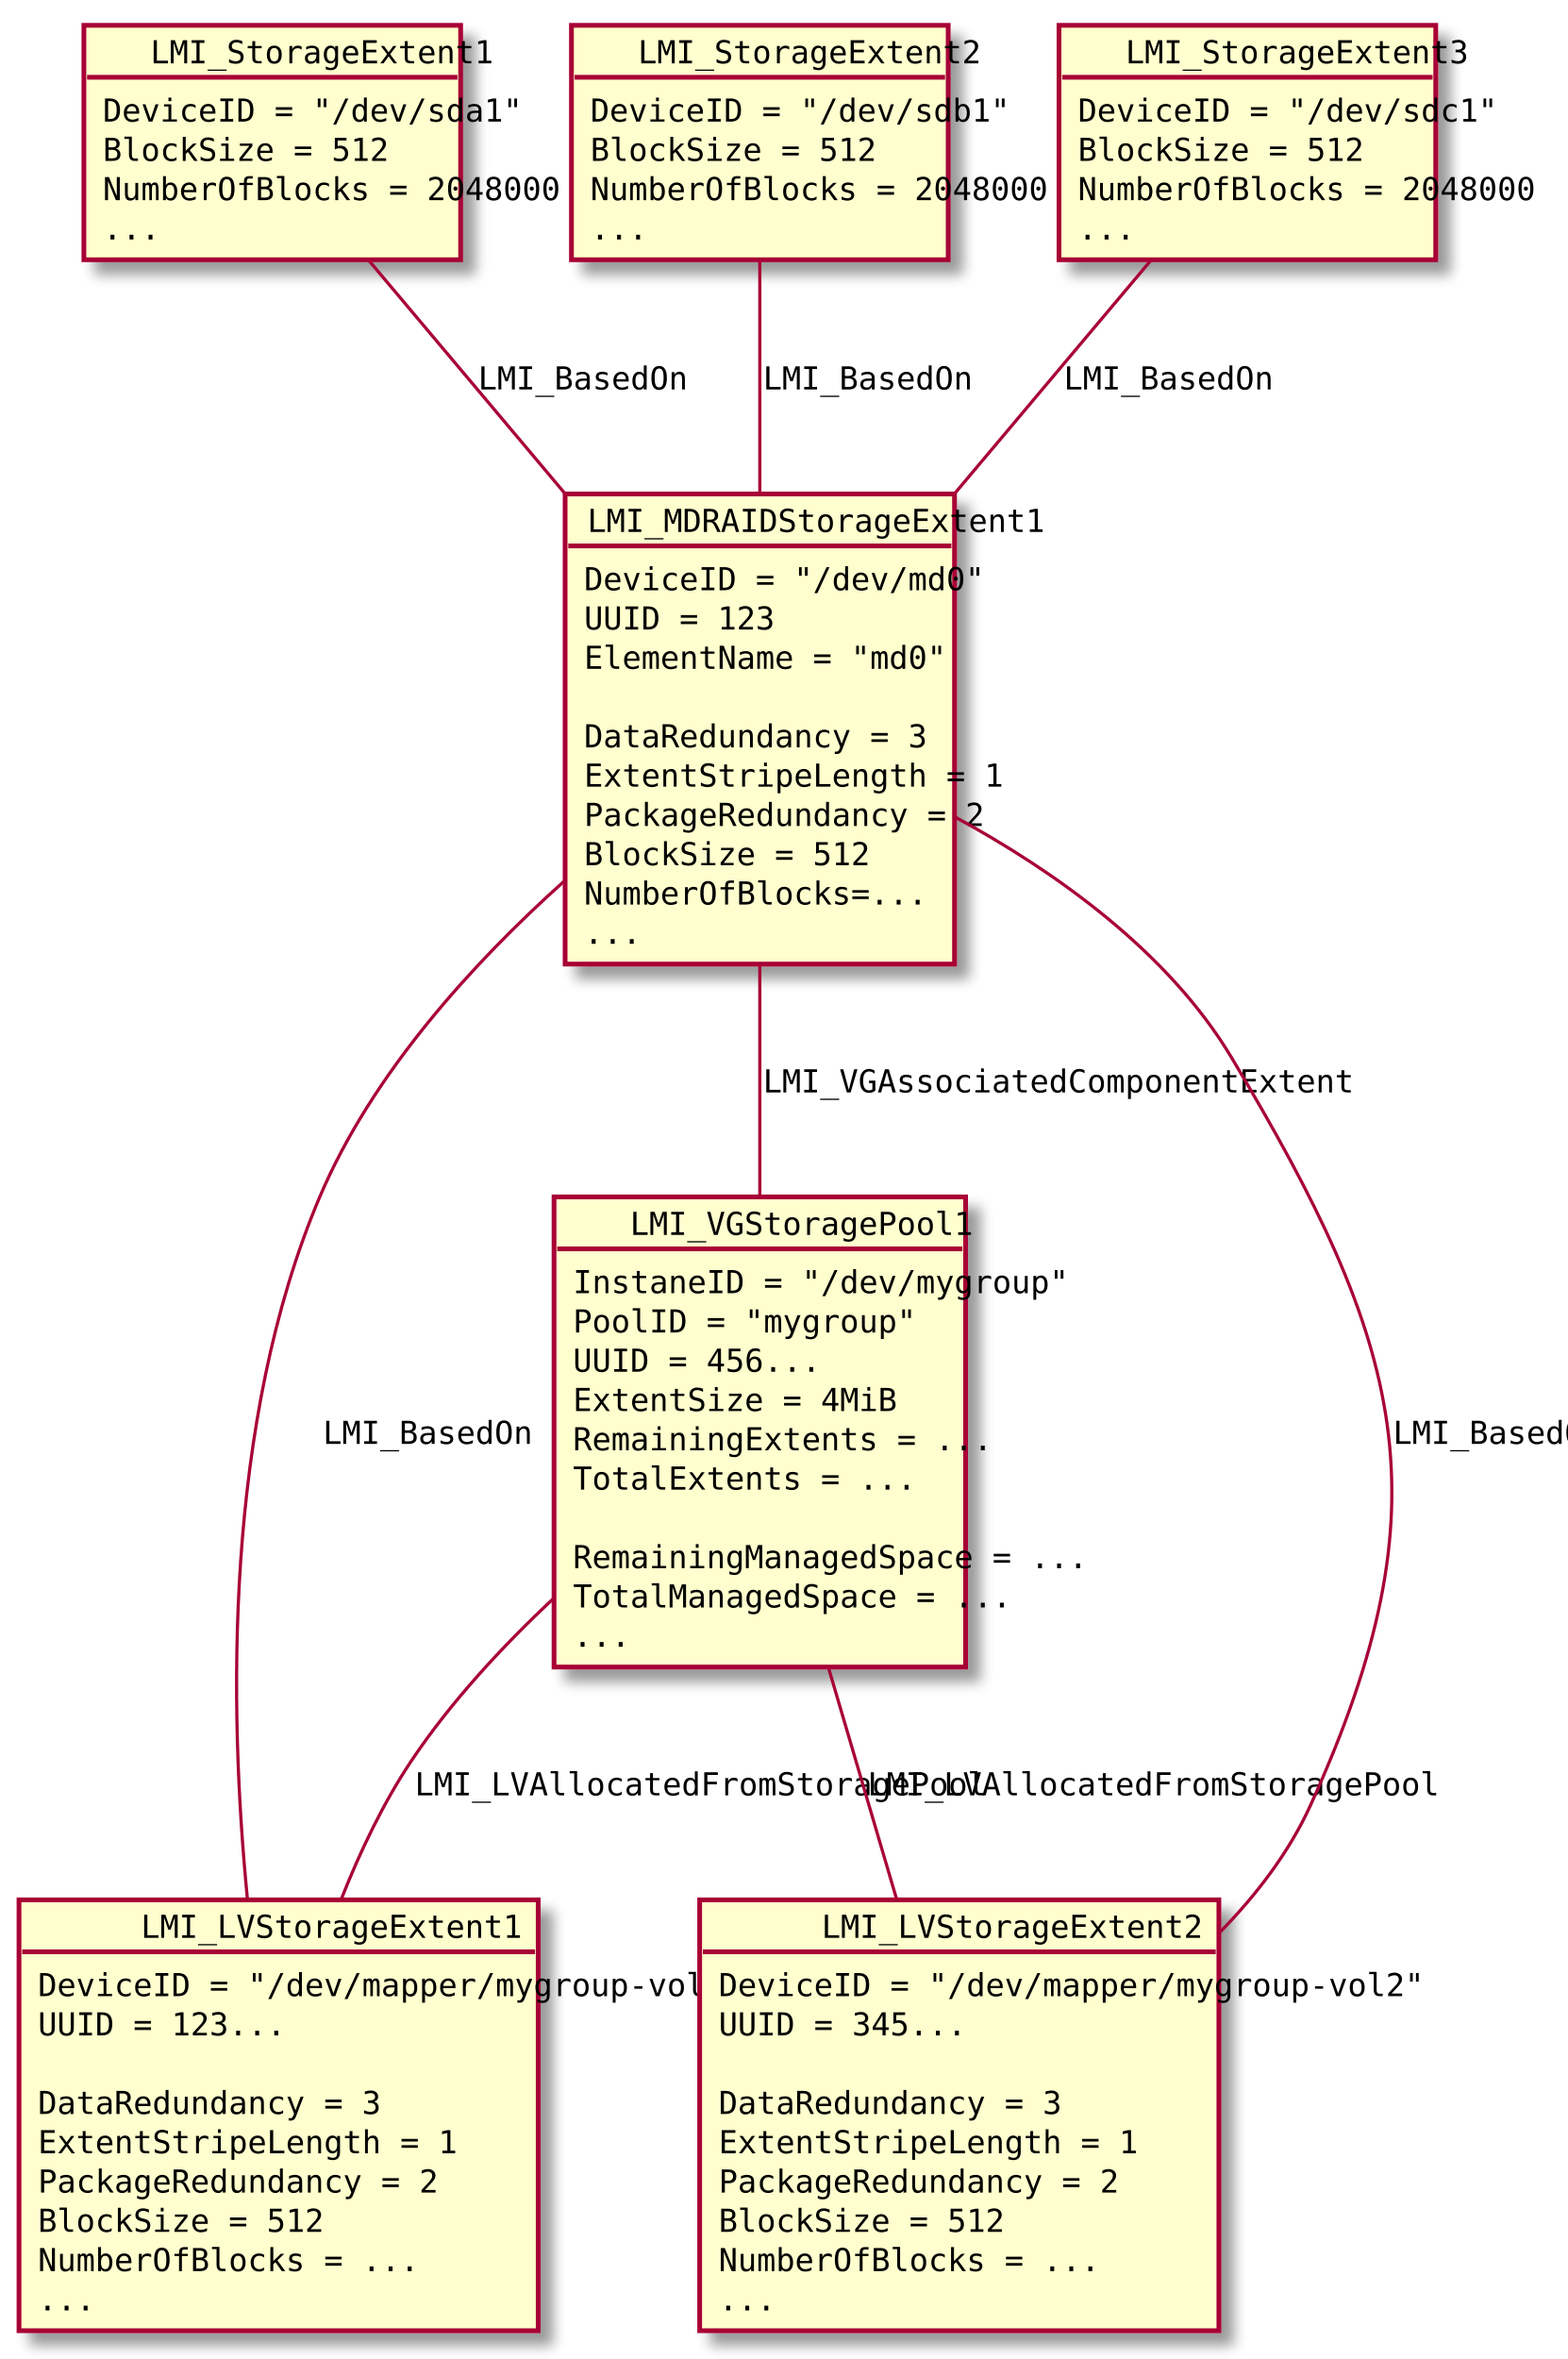
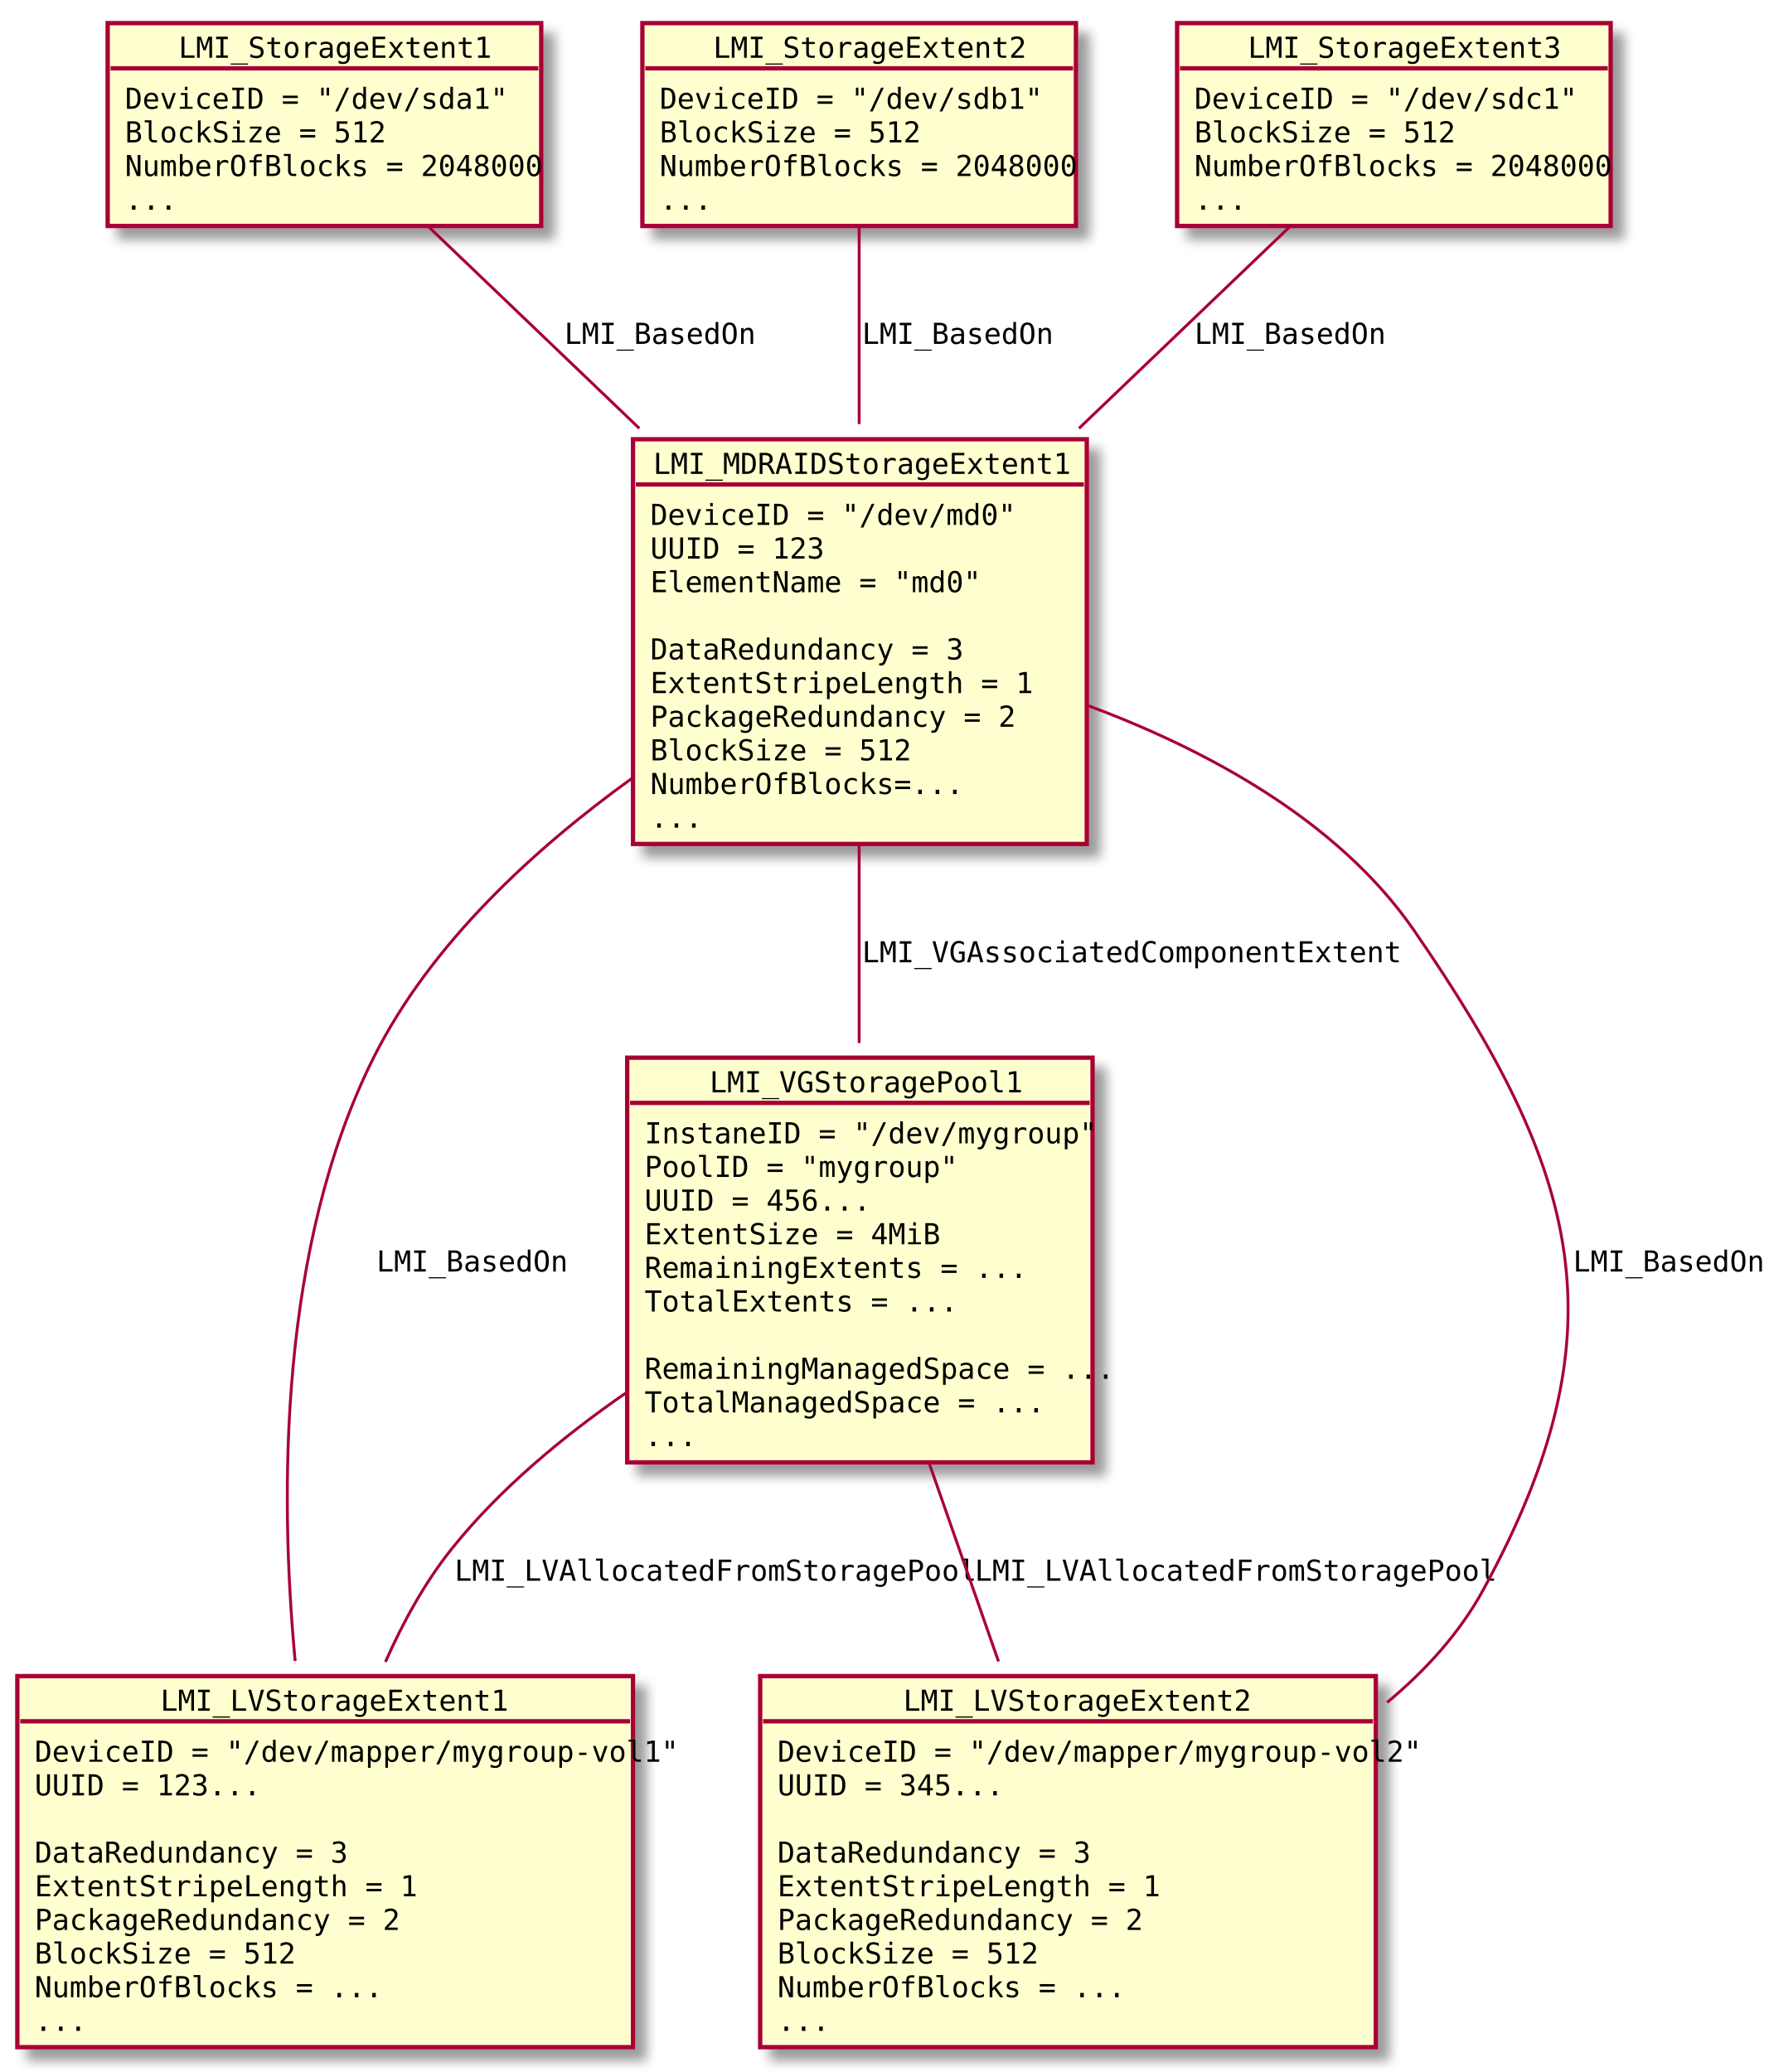
- <svg xmlns="http://www.w3.org/2000/svg" height="745pt" style="width:495px;height:745px;" version="1.1" viewBox="0 0 495 745" width="495pt">
+ <svg xmlns="http://www.w3.org/2000/svg" height="717pt" style="width:612px;height:717px;" version="1.1" viewBox="0 0 612 717" width="612pt">
  <defs>
    <filter height="300%" id="f1" width="300%" x="-1" y="-1">
-       <feGaussianBlur result="blurOut" stdDeviation="2.0" />
+       <feGaussianBlur result="blurOut" stdDeviation="2" />
      <feColorMatrix in="blurOut" result="blurOut2" type="matrix" values="0 0 0 0 0 0 0 0 0 0 0 0 0 0 0 0 0 0 .4 0" />
-       <feOffset dx="4.0" dy="4.0" in="blurOut2" result="blurOut3" />
+       <feOffset dx="4" dy="4" in="blurOut2" result="blurOut3" />
      <feBlend in="SourceGraphic" in2="blurOut3" mode="normal" />
    </filter>
  </defs>
  <g>
-     <rect fill="#FEFECE" filter="url(#f1)" height="74.031" style="stroke: #A80036; stroke-width: 1.5;" width="119" x="26.5" y="8" />
-     <text fill="#000000" font-family="Monospace" font-size="10" lengthAdjust="spacingAndGlyphs" textLength="77" x="47.5" y="20">LMI_StorageExtent1</text>
-     <line style="stroke: #A80036; stroke-width: 1.5;" x1="27.5" x2="144.5" y1="24.406" y2="24.406" />
-     <text fill="#000000" font-family="Monospace" font-size="10" lengthAdjust="spacingAndGlyphs" textLength="86" x="32.5" y="38.406">DeviceID = "/dev/sda1"</text>
-     <text fill="#000000" font-family="Monospace" font-size="10" lengthAdjust="spacingAndGlyphs" textLength="60" x="32.5" y="50.812">BlockSize = 512</text>
-     <text fill="#000000" font-family="Monospace" font-size="10" lengthAdjust="spacingAndGlyphs" textLength="107" x="32.5" y="63.219">NumberOfBlocks = 2048000</text>
-     <text fill="#000000" font-family="Monospace" font-size="10" lengthAdjust="spacingAndGlyphs" textLength="6" x="32.5" y="75.625">...</text>
-     <rect fill="#FEFECE" filter="url(#f1)" height="74.031" style="stroke: #A80036; stroke-width: 1.5;" width="119" x="180.5" y="8" />
-     <text fill="#000000" font-family="Monospace" font-size="10" lengthAdjust="spacingAndGlyphs" textLength="77" x="201.5" y="20">LMI_StorageExtent2</text>
-     <line style="stroke: #A80036; stroke-width: 1.5;" x1="181.5" x2="298.5" y1="24.406" y2="24.406" />
-     <text fill="#000000" font-family="Monospace" font-size="10" lengthAdjust="spacingAndGlyphs" textLength="86" x="186.5" y="38.406">DeviceID = "/dev/sdb1"</text>
-     <text fill="#000000" font-family="Monospace" font-size="10" lengthAdjust="spacingAndGlyphs" textLength="60" x="186.5" y="50.812">BlockSize = 512</text>
-     <text fill="#000000" font-family="Monospace" font-size="10" lengthAdjust="spacingAndGlyphs" textLength="107" x="186.5" y="63.219">NumberOfBlocks = 2048000</text>
-     <text fill="#000000" font-family="Monospace" font-size="10" lengthAdjust="spacingAndGlyphs" textLength="6" x="186.5" y="75.625">...</text>
-     <rect fill="#FEFECE" filter="url(#f1)" height="74.031" style="stroke: #A80036; stroke-width: 1.5;" width="119" x="334.5" y="8" />
-     <text fill="#000000" font-family="Monospace" font-size="10" lengthAdjust="spacingAndGlyphs" textLength="77" x="355.5" y="20">LMI_StorageExtent3</text>
-     <line style="stroke: #A80036; stroke-width: 1.5;" x1="335.5" x2="452.5" y1="24.406" y2="24.406" />
-     <text fill="#000000" font-family="Monospace" font-size="10" lengthAdjust="spacingAndGlyphs" textLength="85" x="340.5" y="38.406">DeviceID = "/dev/sdc1"</text>
-     <text fill="#000000" font-family="Monospace" font-size="10" lengthAdjust="spacingAndGlyphs" textLength="60" x="340.5" y="50.812">BlockSize = 512</text>
-     <text fill="#000000" font-family="Monospace" font-size="10" lengthAdjust="spacingAndGlyphs" textLength="107" x="340.5" y="63.219">NumberOfBlocks = 2048000</text>
-     <text fill="#000000" font-family="Monospace" font-size="10" lengthAdjust="spacingAndGlyphs" textLength="6" x="340.5" y="75.625">...</text>
-     <rect fill="#FEFECE" filter="url(#f1)" height="148.469" style="stroke: #A80036; stroke-width: 1.5;" width="123" x="178.5" y="156" />
-     <text fill="#000000" font-family="Monospace" font-size="10" lengthAdjust="spacingAndGlyphs" textLength="109" x="185.5" y="168">LMI_MDRAIDStorageExtent1</text>
-     <line style="stroke: #A80036; stroke-width: 1.5;" x1="179.5" x2="300.5" y1="172.406" y2="172.406" />
-     <text fill="#000000" font-family="Monospace" font-size="10" lengthAdjust="spacingAndGlyphs" textLength="84" x="184.5" y="186.406">DeviceID = "/dev/md0"</text>
-     <text fill="#000000" font-family="Monospace" font-size="10" lengthAdjust="spacingAndGlyphs" textLength="44" x="184.5" y="198.812">UUID = 123</text>
-     <text fill="#000000" font-family="Monospace" font-size="10" lengthAdjust="spacingAndGlyphs" textLength="86" x="184.5" y="211.219">ElementName = "md0"</text>
-     <text fill="#000000" font-family="Monospace" font-size="10" lengthAdjust="spacingAndGlyphs" textLength="81" x="184.5" y="236.031">DataRedundancy = 3</text>
-     <text fill="#000000" font-family="Monospace" font-size="10" lengthAdjust="spacingAndGlyphs" textLength="86" x="184.5" y="248.438">ExtentStripeLength = 1</text>
-     <text fill="#000000" font-family="Monospace" font-size="10" lengthAdjust="spacingAndGlyphs" textLength="96" x="184.5" y="260.844">PackageRedundancy = 2</text>
-     <text fill="#000000" font-family="Monospace" font-size="10" lengthAdjust="spacingAndGlyphs" textLength="60" x="184.5" y="273.25">BlockSize = 512</text>
-     <text fill="#000000" font-family="Monospace" font-size="10" lengthAdjust="spacingAndGlyphs" textLength="74" x="184.5" y="285.656">NumberOfBlocks=...</text>
-     <text fill="#000000" font-family="Monospace" font-size="10" lengthAdjust="spacingAndGlyphs" textLength="6" x="184.5" y="298.062">...</text>
-     <rect fill="#FEFECE" filter="url(#f1)" height="148.469" style="stroke: #A80036; stroke-width: 1.5;" width="130" x="175" y="378" />
-     <text fill="#000000" font-family="Monospace" font-size="10" lengthAdjust="spacingAndGlyphs" textLength="82" x="199" y="390">LMI_VGStoragePool1</text>
-     <line style="stroke: #A80036; stroke-width: 1.5;" x1="176" x2="304" y1="394.406" y2="394.406" />
-     <text fill="#000000" font-family="Monospace" font-size="10" lengthAdjust="spacingAndGlyphs" textLength="103" x="181" y="408.406">InstaneID = "/dev/mygroup"</text>
-     <text fill="#000000" font-family="Monospace" font-size="10" lengthAdjust="spacingAndGlyphs" textLength="74" x="181" y="420.812">PoolID = "mygroup"</text>
-     <text fill="#000000" font-family="Monospace" font-size="10" lengthAdjust="spacingAndGlyphs" textLength="50" x="181" y="433.219">UUID = 456...</text>
-     <text fill="#000000" font-family="Monospace" font-size="10" lengthAdjust="spacingAndGlyphs" textLength="67" x="181" y="445.625">ExtentSize = 4MiB</text>
-     <text fill="#000000" font-family="Monospace" font-size="10" lengthAdjust="spacingAndGlyphs" textLength="84" x="181" y="458.031">RemainingExtents = ...</text>
-     <text fill="#000000" font-family="Monospace" font-size="10" lengthAdjust="spacingAndGlyphs" textLength="61" x="181" y="470.438">TotalExtents = ...</text>
-     <text fill="#000000" font-family="Monospace" font-size="10" lengthAdjust="spacingAndGlyphs" textLength="118" x="181" y="495.25">RemainingManagedSpace = ...</text>
-     <text fill="#000000" font-family="Monospace" font-size="10" lengthAdjust="spacingAndGlyphs" textLength="95" x="181" y="507.656">TotalManagedSpace = ...</text>
-     <text fill="#000000" font-family="Monospace" font-size="10" lengthAdjust="spacingAndGlyphs" textLength="6" x="181" y="520.062">...</text>
-     <rect fill="#FEFECE" filter="url(#f1)" height="136.062" style="stroke: #A80036; stroke-width: 1.5;" width="164" x="6" y="600" />
-     <text fill="#000000" font-family="Monospace" font-size="10" lengthAdjust="spacingAndGlyphs" textLength="87" x="44.5" y="612">LMI_LVStorageExtent1</text>
-     <line style="stroke: #A80036; stroke-width: 1.5;" x1="7" x2="169" y1="616.406" y2="616.406" />
-     <text fill="#000000" font-family="Monospace" font-size="10" lengthAdjust="spacingAndGlyphs" textLength="152" x="12" y="630.406">DeviceID = "/dev/mapper/mygroup-vol1"</text>
-     <text fill="#000000" font-family="Monospace" font-size="10" lengthAdjust="spacingAndGlyphs" textLength="50" x="12" y="642.812">UUID = 123...</text>
-     <text fill="#000000" font-family="Monospace" font-size="10" lengthAdjust="spacingAndGlyphs" textLength="81" x="12" y="667.625">DataRedundancy = 3</text>
-     <text fill="#000000" font-family="Monospace" font-size="10" lengthAdjust="spacingAndGlyphs" textLength="86" x="12" y="680.031">ExtentStripeLength = 1</text>
-     <text fill="#000000" font-family="Monospace" font-size="10" lengthAdjust="spacingAndGlyphs" textLength="96" x="12" y="692.438">PackageRedundancy = 2</text>
-     <text fill="#000000" font-family="Monospace" font-size="10" lengthAdjust="spacingAndGlyphs" textLength="60" x="12" y="704.844">BlockSize = 512</text>
-     <text fill="#000000" font-family="Monospace" font-size="10" lengthAdjust="spacingAndGlyphs" textLength="78" x="12" y="717.25">NumberOfBlocks = ...</text>
-     <text fill="#000000" font-family="Monospace" font-size="10" lengthAdjust="spacingAndGlyphs" textLength="6" x="12" y="729.656">...</text>
-     <rect fill="#FEFECE" filter="url(#f1)" height="136.062" style="stroke: #A80036; stroke-width: 1.5;" width="164" x="221" y="600" />
-     <text fill="#000000" font-family="Monospace" font-size="10" lengthAdjust="spacingAndGlyphs" textLength="87" x="259.5" y="612">LMI_LVStorageExtent2</text>
-     <line style="stroke: #A80036; stroke-width: 1.5;" x1="222" x2="384" y1="616.406" y2="616.406" />
-     <text fill="#000000" font-family="Monospace" font-size="10" lengthAdjust="spacingAndGlyphs" textLength="152" x="227" y="630.406">DeviceID = "/dev/mapper/mygroup-vol2"</text>
-     <text fill="#000000" font-family="Monospace" font-size="10" lengthAdjust="spacingAndGlyphs" textLength="50" x="227" y="642.812">UUID = 345...</text>
-     <text fill="#000000" font-family="Monospace" font-size="10" lengthAdjust="spacingAndGlyphs" textLength="81" x="227" y="667.625">DataRedundancy = 3</text>
-     <text fill="#000000" font-family="Monospace" font-size="10" lengthAdjust="spacingAndGlyphs" textLength="86" x="227" y="680.031">ExtentStripeLength = 1</text>
-     <text fill="#000000" font-family="Monospace" font-size="10" lengthAdjust="spacingAndGlyphs" textLength="96" x="227" y="692.438">PackageRedundancy = 2</text>
-     <text fill="#000000" font-family="Monospace" font-size="10" lengthAdjust="spacingAndGlyphs" textLength="60" x="227" y="704.844">BlockSize = 512</text>
-     <text fill="#000000" font-family="Monospace" font-size="10" lengthAdjust="spacingAndGlyphs" textLength="78" x="227" y="717.25">NumberOfBlocks = ...</text>
-     <text fill="#000000" font-family="Monospace" font-size="10" lengthAdjust="spacingAndGlyphs" textLength="6" x="227" y="729.656">...</text>
-     <path d="M116.425,82.155 C134.132,103.196 157.102,130.491 178.426,155.831 " fill="none" style="stroke: #A80036; stroke-width: 1.0;" />
-     <text fill="#000000" font-family="Monospace" font-size="10" lengthAdjust="spacingAndGlyphs" textLength="54" x="151" y="123">LMI_BasedOn</text>
-     <path d="M240,82.155 C240,103.196 240,130.491 240,155.831 " fill="none" style="stroke: #A80036; stroke-width: 1.0;" />
-     <text fill="#000000" font-family="Monospace" font-size="10" lengthAdjust="spacingAndGlyphs" textLength="54" x="241" y="123">LMI_BasedOn</text>
-     <path d="M363.575,82.155 C345.868,103.196 322.898,130.491 301.574,155.831 " fill="none" style="stroke: #A80036; stroke-width: 1.0;" />
-     <text fill="#000000" font-family="Monospace" font-size="10" lengthAdjust="spacingAndGlyphs" textLength="54" x="336" y="123">LMI_BasedOn</text>
-     <path d="M240,304.257 C240,327.881 240,354.06 240,377.688 " fill="none" style="stroke: #A80036; stroke-width: 1.0;" />
-     <text fill="#000000" font-family="Monospace" font-size="10" lengthAdjust="spacingAndGlyphs" textLength="139" x="241" y="345">LMI_VGAssociatedComponentExtent</text>
-     <path d="M174.888,504.741 C158.655,519.959 142.372,537.521 130,556 C121.116,569.269 113.762,584.677 107.825,599.712 " fill="none" style="stroke: #A80036; stroke-width: 1.0;" />
-     <text fill="#000000" font-family="Monospace" font-size="10" lengthAdjust="spacingAndGlyphs" textLength="131" x="131" y="567">LMI_LVAllocatedFromStoragePool</text>
-     <path d="M261.505,526.048 C268.527,549.901 276.289,576.266 283.181,599.678 " fill="none" style="stroke: #A80036; stroke-width: 1.0;" />
-     <text fill="#000000" font-family="Monospace" font-size="10" lengthAdjust="spacingAndGlyphs" textLength="131" x="274" y="567">LMI_LVAllocatedFromStoragePool</text>
-     <path d="M178.29,278.205 C149.294,304.184 117.528,339.037 101,378 C70.795,449.204 72.226,539.323 78.162,599.833 " fill="none" style="stroke: #A80036; stroke-width: 1.0;" />
-     <text fill="#000000" font-family="Monospace" font-size="10" lengthAdjust="spacingAndGlyphs" textLength="54" x="102" y="456">LMI_BasedOn</text>
-     <path d="M301.646,258.015 C333.113,275.12 368.903,300.4 389,334 C443.142,424.519 457.615,473.964 414,570 C407.227,584.913 396.903,598.432 385.227,610.322 " fill="none" style="stroke: #A80036; stroke-width: 1.0;" />
-     <text fill="#000000" font-family="Monospace" font-size="10" lengthAdjust="spacingAndGlyphs" textLength="54" x="440" y="456">LMI_BasedOn</text>
+     <rect fill="#FEFECE" filter="url(#f1)" height="70.203" style="stroke: #A80036; stroke-width: 1.5;" width="150" x="37.25" y="8" />
+     <text fill="#000000" font-family="Monospace" font-size="10" lengthAdjust="spacingAndGlyphs" textLength="101" x="61.75" y="20">LMI_StorageExtent1</text>
+     <line style="stroke: #A80036; stroke-width: 1.5;" x1="38.25" x2="186.25" y1="23.641" y2="23.641" />
+     <text fill="#000000" font-family="Monospace" font-size="10" lengthAdjust="spacingAndGlyphs" textLength="115" x="43.25" y="37.641">DeviceID = "/dev/sda1"</text>
+     <text fill="#000000" font-family="Monospace" font-size="10" lengthAdjust="spacingAndGlyphs" textLength="77" x="43.25" y="49.281">BlockSize = 512</text>
+     <text fill="#000000" font-family="Monospace" font-size="10" lengthAdjust="spacingAndGlyphs" textLength="138" x="43.25" y="60.922">NumberOfBlocks = 2048000</text>
+     <text fill="#000000" font-family="Monospace" font-size="10" lengthAdjust="spacingAndGlyphs" textLength="9" x="43.25" y="72.562">...</text>
+     <rect fill="#FEFECE" filter="url(#f1)" height="70.203" style="stroke: #A80036; stroke-width: 1.5;" width="150" x="222.25" y="8" />
+     <text fill="#000000" font-family="Monospace" font-size="10" lengthAdjust="spacingAndGlyphs" textLength="101" x="246.75" y="20">LMI_StorageExtent2</text>
+     <line style="stroke: #A80036; stroke-width: 1.5;" x1="223.25" x2="371.25" y1="23.641" y2="23.641" />
+     <text fill="#000000" font-family="Monospace" font-size="10" lengthAdjust="spacingAndGlyphs" textLength="115" x="228.25" y="37.641">DeviceID = "/dev/sdb1"</text>
+     <text fill="#000000" font-family="Monospace" font-size="10" lengthAdjust="spacingAndGlyphs" textLength="77" x="228.25" y="49.281">BlockSize = 512</text>
+     <text fill="#000000" font-family="Monospace" font-size="10" lengthAdjust="spacingAndGlyphs" textLength="138" x="228.25" y="60.922">NumberOfBlocks = 2048000</text>
+     <text fill="#000000" font-family="Monospace" font-size="10" lengthAdjust="spacingAndGlyphs" textLength="9" x="228.25" y="72.562">...</text>
+     <rect fill="#FEFECE" filter="url(#f1)" height="70.203" style="stroke: #A80036; stroke-width: 1.5;" width="150" x="407.25" y="8" />
+     <text fill="#000000" font-family="Monospace" font-size="10" lengthAdjust="spacingAndGlyphs" textLength="101" x="431.75" y="20">LMI_StorageExtent3</text>
+     <line style="stroke: #A80036; stroke-width: 1.5;" x1="408.25" x2="556.25" y1="23.641" y2="23.641" />
+     <text fill="#000000" font-family="Monospace" font-size="10" lengthAdjust="spacingAndGlyphs" textLength="114" x="413.25" y="37.641">DeviceID = "/dev/sdc1"</text>
+     <text fill="#000000" font-family="Monospace" font-size="10" lengthAdjust="spacingAndGlyphs" textLength="77" x="413.25" y="49.281">BlockSize = 512</text>
+     <text fill="#000000" font-family="Monospace" font-size="10" lengthAdjust="spacingAndGlyphs" textLength="138" x="413.25" y="60.922">NumberOfBlocks = 2048000</text>
+     <text fill="#000000" font-family="Monospace" font-size="10" lengthAdjust="spacingAndGlyphs" textLength="9" x="413.25" y="72.562">...</text>
+     <rect fill="#FEFECE" filter="url(#f1)" height="140.047" style="stroke: #A80036; stroke-width: 1.5;" width="157" x="219" y="152" />
+     <text fill="#000000" font-family="Monospace" font-size="10" lengthAdjust="spacingAndGlyphs" textLength="143" x="226" y="164">LMI_MDRAIDStorageExtent1</text>
+     <line style="stroke: #A80036; stroke-width: 1.5;" x1="220" x2="375" y1="167.641" y2="167.641" />
+     <text fill="#000000" font-family="Monospace" font-size="10" lengthAdjust="spacingAndGlyphs" textLength="114" x="225" y="181.641">DeviceID = "/dev/md0"</text>
+     <text fill="#000000" font-family="Monospace" font-size="10" lengthAdjust="spacingAndGlyphs" textLength="59" x="225" y="193.281">UUID = 123</text>
+     <text fill="#000000" font-family="Monospace" font-size="10" lengthAdjust="spacingAndGlyphs" textLength="117" x="225" y="204.922">ElementName = "md0"</text>
+     <text fill="#000000" font-family="Monospace" font-size="10" lengthAdjust="spacingAndGlyphs" textLength="104" x="225" y="228.203">DataRedundancy = 3</text>
+     <text fill="#000000" font-family="Monospace" font-size="10" lengthAdjust="spacingAndGlyphs" textLength="116" x="225" y="239.844">ExtentStripeLength = 1</text>
+     <text fill="#000000" font-family="Monospace" font-size="10" lengthAdjust="spacingAndGlyphs" textLength="121" x="225" y="251.484">PackageRedundancy = 2</text>
+     <text fill="#000000" font-family="Monospace" font-size="10" lengthAdjust="spacingAndGlyphs" textLength="77" x="225" y="263.125">BlockSize = 512</text>
+     <text fill="#000000" font-family="Monospace" font-size="10" lengthAdjust="spacingAndGlyphs" textLength="99" x="225" y="274.766">NumberOfBlocks=...</text>
+     <text fill="#000000" font-family="Monospace" font-size="10" lengthAdjust="spacingAndGlyphs" textLength="9" x="225" y="286.406">...</text>
+     <rect fill="#FEFECE" filter="url(#f1)" height="140.047" style="stroke: #A80036; stroke-width: 1.5;" width="161" x="217" y="366" />
+     <text fill="#000000" font-family="Monospace" font-size="10" lengthAdjust="spacingAndGlyphs" textLength="104" x="245.5" y="378">LMI_VGStoragePool1</text>
+     <line style="stroke: #A80036; stroke-width: 1.5;" x1="218" x2="377" y1="381.641" y2="381.641" />
+     <text fill="#000000" font-family="Monospace" font-size="10" lengthAdjust="spacingAndGlyphs" textLength="139" x="223" y="395.641">InstaneID = "/dev/mygroup"</text>
+     <text fill="#000000" font-family="Monospace" font-size="10" lengthAdjust="spacingAndGlyphs" textLength="100" x="223" y="407.281">PoolID = "mygroup"</text>
+     <text fill="#000000" font-family="Monospace" font-size="10" lengthAdjust="spacingAndGlyphs" textLength="68" x="223" y="418.922">UUID = 456...</text>
+     <text fill="#000000" font-family="Monospace" font-size="10" lengthAdjust="spacingAndGlyphs" textLength="91" x="223" y="430.562">ExtentSize = 4MiB</text>
+     <text fill="#000000" font-family="Monospace" font-size="10" lengthAdjust="spacingAndGlyphs" textLength="112" x="223" y="442.203">RemainingExtents = ...</text>
+     <text fill="#000000" font-family="Monospace" font-size="10" lengthAdjust="spacingAndGlyphs" textLength="84" x="223" y="453.844">TotalExtents = ...</text>
+     <text fill="#000000" font-family="Monospace" font-size="10" lengthAdjust="spacingAndGlyphs" textLength="149" x="223" y="477.125">RemainingManagedSpace = ...</text>
+     <text fill="#000000" font-family="Monospace" font-size="10" lengthAdjust="spacingAndGlyphs" textLength="121" x="223" y="488.766">TotalManagedSpace = ...</text>
+     <text fill="#000000" font-family="Monospace" font-size="10" lengthAdjust="spacingAndGlyphs" textLength="9" x="223" y="500.406">...</text>
+     <rect fill="#FEFECE" filter="url(#f1)" height="128.406" style="stroke: #A80036; stroke-width: 1.5;" width="213" x="6" y="580" />
+     <text fill="#000000" font-family="Monospace" font-size="10" lengthAdjust="spacingAndGlyphs" textLength="114" x="55.5" y="592">LMI_LVStorageExtent1</text>
+     <line style="stroke: #A80036; stroke-width: 1.5;" x1="7" x2="218" y1="595.641" y2="595.641" />
+     <text fill="#000000" font-family="Monospace" font-size="10" lengthAdjust="spacingAndGlyphs" textLength="201" x="12" y="609.641">DeviceID = "/dev/mapper/mygroup-vol1"</text>
+     <text fill="#000000" font-family="Monospace" font-size="10" lengthAdjust="spacingAndGlyphs" textLength="68" x="12" y="621.281">UUID = 123...</text>
+     <text fill="#000000" font-family="Monospace" font-size="10" lengthAdjust="spacingAndGlyphs" textLength="104" x="12" y="644.562">DataRedundancy = 3</text>
+     <text fill="#000000" font-family="Monospace" font-size="10" lengthAdjust="spacingAndGlyphs" textLength="116" x="12" y="656.203">ExtentStripeLength = 1</text>
+     <text fill="#000000" font-family="Monospace" font-size="10" lengthAdjust="spacingAndGlyphs" textLength="121" x="12" y="667.844">PackageRedundancy = 2</text>
+     <text fill="#000000" font-family="Monospace" font-size="10" lengthAdjust="spacingAndGlyphs" textLength="77" x="12" y="679.484">BlockSize = 512</text>
+     <text fill="#000000" font-family="Monospace" font-size="10" lengthAdjust="spacingAndGlyphs" textLength="105" x="12" y="691.125">NumberOfBlocks = ...</text>
+     <text fill="#000000" font-family="Monospace" font-size="10" lengthAdjust="spacingAndGlyphs" textLength="9" x="12" y="702.766">...</text>
+     <rect fill="#FEFECE" filter="url(#f1)" height="128.406" style="stroke: #A80036; stroke-width: 1.5;" width="213" x="263" y="580" />
+     <text fill="#000000" font-family="Monospace" font-size="10" lengthAdjust="spacingAndGlyphs" textLength="114" x="312.5" y="592">LMI_LVStorageExtent2</text>
+     <line style="stroke: #A80036; stroke-width: 1.5;" x1="264" x2="475" y1="595.641" y2="595.641" />
+     <text fill="#000000" font-family="Monospace" font-size="10" lengthAdjust="spacingAndGlyphs" textLength="201" x="269" y="609.641">DeviceID = "/dev/mapper/mygroup-vol2"</text>
+     <text fill="#000000" font-family="Monospace" font-size="10" lengthAdjust="spacingAndGlyphs" textLength="68" x="269" y="621.281">UUID = 345...</text>
+     <text fill="#000000" font-family="Monospace" font-size="10" lengthAdjust="spacingAndGlyphs" textLength="104" x="269" y="644.562">DataRedundancy = 3</text>
+     <text fill="#000000" font-family="Monospace" font-size="10" lengthAdjust="spacingAndGlyphs" textLength="116" x="269" y="656.203">ExtentStripeLength = 1</text>
+     <text fill="#000000" font-family="Monospace" font-size="10" lengthAdjust="spacingAndGlyphs" textLength="121" x="269" y="667.844">PackageRedundancy = 2</text>
+     <text fill="#000000" font-family="Monospace" font-size="10" lengthAdjust="spacingAndGlyphs" textLength="77" x="269" y="679.484">BlockSize = 512</text>
+     <text fill="#000000" font-family="Monospace" font-size="10" lengthAdjust="spacingAndGlyphs" textLength="105" x="269" y="691.125">NumberOfBlocks = ...</text>
+     <text fill="#000000" font-family="Monospace" font-size="10" lengthAdjust="spacingAndGlyphs" textLength="9" x="269" y="702.766">...</text>
+     <path d="M147.92,78.127 C168.736,98.043 195.82,123.957 221.198,148.237 " fill="none" style="stroke: #A80036; stroke-width: 1.0;" />
+     <text fill="#000000" font-family="Monospace" font-size="10" lengthAdjust="spacingAndGlyphs" textLength="67" x="195.25" y="119">LMI_BasedOn</text>
+     <path d="M297.25,78.127 C297.25,97.635 297.25,122.897 297.25,146.742 " fill="none" style="stroke: #A80036; stroke-width: 1.0;" />
+     <text fill="#000000" font-family="Monospace" font-size="10" lengthAdjust="spacingAndGlyphs" textLength="67" x="298.25" y="119">LMI_BasedOn</text>
+     <path d="M446.58,78.127 C425.764,98.043 398.68,123.957 373.302,148.237 " fill="none" style="stroke: #A80036; stroke-width: 1.0;" />
+     <text fill="#000000" font-family="Monospace" font-size="10" lengthAdjust="spacingAndGlyphs" textLength="67" x="413.25" y="119">LMI_BasedOn</text>
+     <path d="M297.25,292.123 C297.25,314.141 297.25,338.584 297.25,360.937 " fill="none" style="stroke: #A80036; stroke-width: 1.0;" />
+     <text fill="#000000" font-family="Monospace" font-size="10" lengthAdjust="spacingAndGlyphs" textLength="181" x="298.25" y="333">LMI_VGAssociatedComponentExtent</text>
+     <path d="M216.747,481.878 C194.979,496.906 172.872,515.207 156.25,536 C147.01,547.558 139.444,561.325 133.354,575.073 " fill="none" style="stroke: #A80036; stroke-width: 1.0;" />
+     <text fill="#000000" font-family="Monospace" font-size="10" lengthAdjust="spacingAndGlyphs" textLength="166" x="157.25" y="547">LMI_LVAllocatedFromStoragePool</text>
+     <path d="M321.425,506.168 C329.173,528.336 337.743,552.856 345.463,574.944 " fill="none" style="stroke: #A80036; stroke-width: 1.0;" />
+     <text fill="#000000" font-family="Monospace" font-size="10" lengthAdjust="spacingAndGlyphs" textLength="166" x="337.25" y="547">LMI_LVAllocatedFromStoragePool</text>
+     <path d="M218.855,269.181 C185.155,293.455 149.027,326.428 129.25,366 C96.634,431.264 96.656,516.239 102.116,574.771 " fill="none" style="stroke: #A80036; stroke-width: 1.0;" />
+     <text fill="#000000" font-family="Monospace" font-size="10" lengthAdjust="spacingAndGlyphs" textLength="67" x="130.25" y="440">LMI_BasedOn</text>
+     <path d="M375.733,243.912 C416.256,258.885 462.656,283.394 489.25,322 C547.052,405.911 561.982,460.516 513.25,550 C505.059,565.041 493.274,578.019 479.925,589.101 " fill="none" style="stroke: #A80036; stroke-width: 1.0;" />
+     <text fill="#000000" font-family="Monospace" font-size="10" lengthAdjust="spacingAndGlyphs" textLength="67" x="544.25" y="440">LMI_BasedOn</text>
  </g>
</svg>
